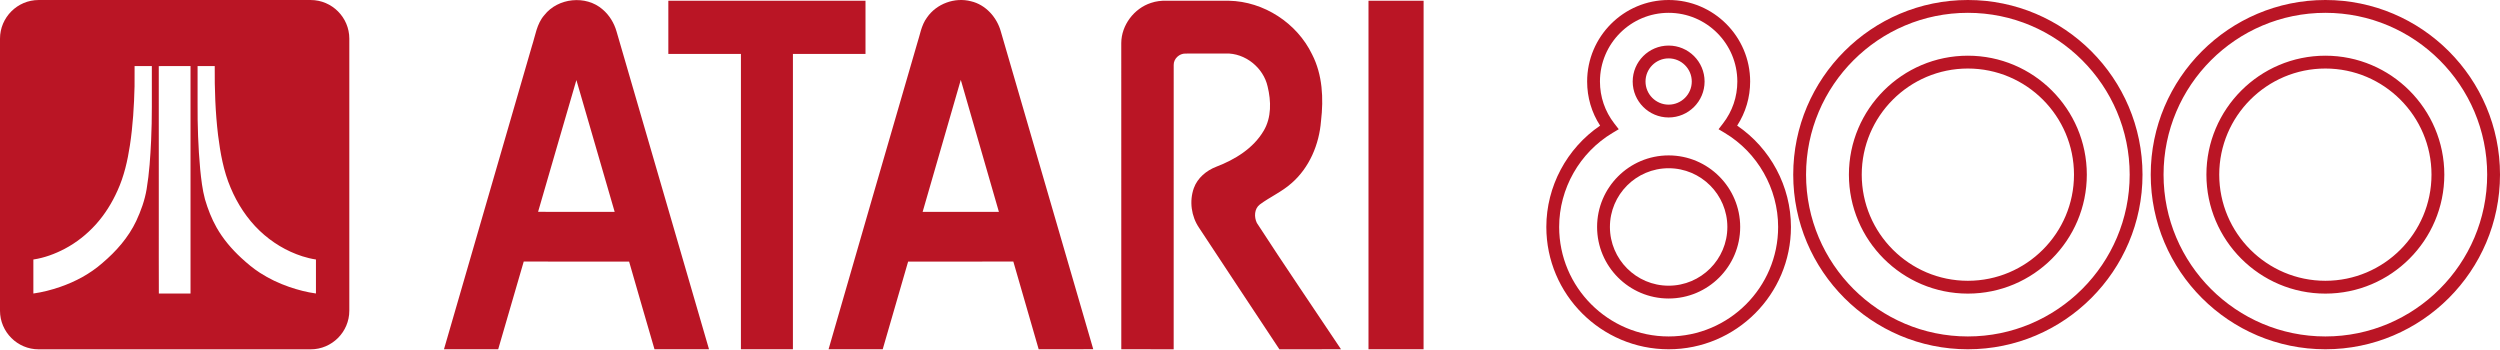
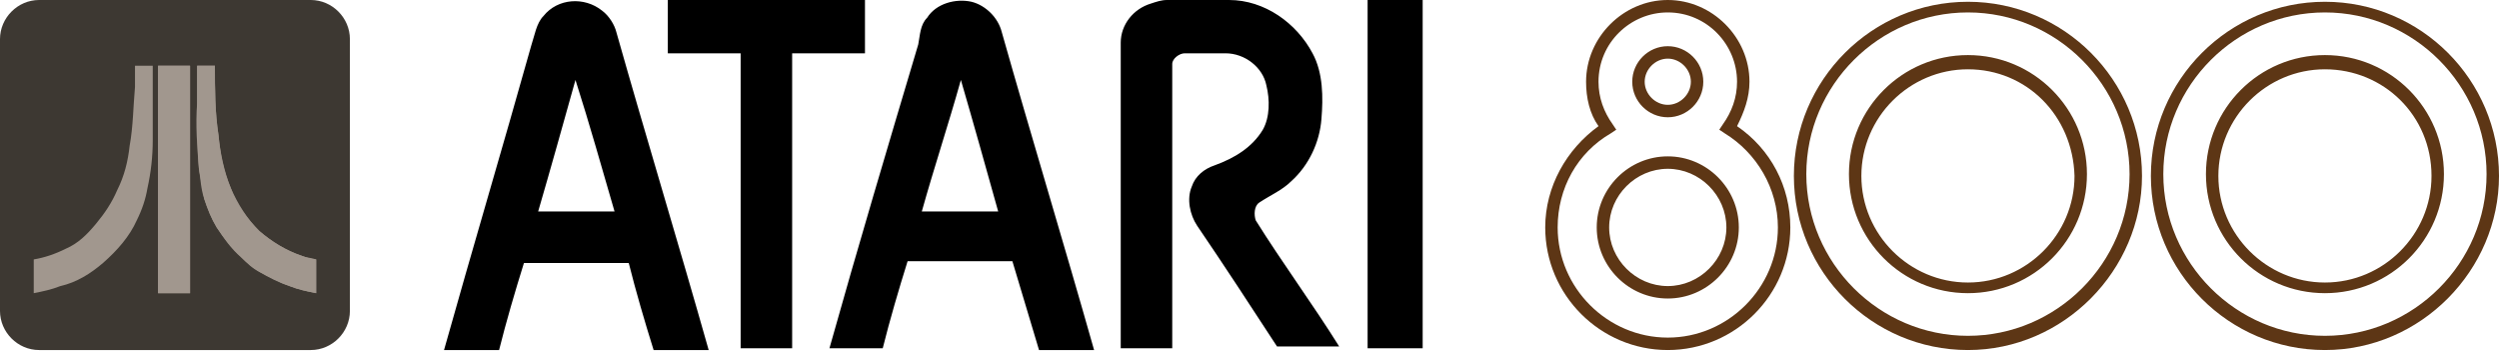
- <svg xmlns="http://www.w3.org/2000/svg" version="1.1" id="Ebene_1" x="0px" y="0px" width="566.929px" height="79.219px" viewBox="0 0 566.929 79.219" enable-background="new 0 0 566.929 79.219" xml:space="preserve">
+ <svg xmlns="http://www.w3.org/2000/svg" viewBox="0 0 140.7 19.7">
+   <path d="M30.6.9c.8-1 2.3-1.1 3.3-.3.4.3.7.8.8 1.2 1.7 6 3.5 11.9 5.2 17.9h-3.1c-.5-1.6-1-3.3-1.4-4.9h-5.9c-.5 1.6-1 3.3-1.4 4.9H25c1.6-5.7 3.3-11.4 4.9-17.1.2-.6.3-1.3.7-1.7m1.8 3.6c-.7 2.5-1.4 5-2.1 7.4h4.3c-.7-2.4-1.4-4.9-2.2-7.4zM52.2 1c.5-.8 1.6-1.1 2.5-.9.8.2 1.5.9 1.7 1.7 1.7 6 3.5 11.9 5.2 17.9h-3.1c-.5-1.7-1-3.3-1.5-5h-5.9c-.5 1.6-1 3.3-1.4 4.9h-3c1.6-5.7 3.3-11.4 5-17.1.1-.5.1-1.1.5-1.5m-.3 10.9h4.3c-.7-2.5-1.4-5-2.1-7.4-.7 2.5-1.5 4.9-2.2 7.4zM37.6 0h11.1v3h-4.1v16.6h-2.9V3h-4.1V0zM64.8.2c.3-.1.6-.2.9-.2h3.5c2 0 3.8 1.3 4.7 3 .6 1.1.6 2.5.5 3.7-.1 1.3-.7 2.6-1.7 3.5-.5.5-1.2.8-1.8 1.2-.3.2-.3.7-.2 1 1.5 2.4 3.2 4.7 4.7 7.1h-3.5c-1.5-2.3-3-4.6-4.5-6.8-.4-.6-.6-1.5-.3-2.2.2-.6.7-1 1.3-1.2 1.1-.4 2.1-1 2.7-2 .4-.7.4-1.7.2-2.5-.2-1-1.2-1.8-2.3-1.8h-2.3c-.3 0-.7.3-.7.6v16h-2.9V2.4c0-1 .7-1.9 1.7-2.2zM77 0h3.1v19.6H77V0z" />
+   <path fill="#5D3615" d="M130.9 19.7c-5.4 0-9.8-4.4-9.8-9.8s4.4-9.8 9.8-9.8 9.8 4.4 9.8 9.8c0 5.3-4.4 9.8-9.8 9.8zm0-19c-5 0-9.1 4.1-9.1 9.1s4.1 9.1 9.1 9.1 9.1-4.1 9.1-9.1-4.1-9.1-9.1-9.1zm0 15.8a6.7 6.7 0 1 1 0-13.4 6.7 6.7 0 0 1 0 13.4zm0-12.6c-3.3 0-6 2.7-6 6s2.7 6 6 6 6-2.7 6-6c0-3.4-2.7-6-6-6z" />
  <g>
-     <g>
-       <g id="_x23_ffffffff">
-         <path fill="#BA1525" d="M123.437,3.436c3.074-3.934,9.436-4.604,13.207-1.307c1.542,1.299,2.622,3.091,3.175,5.02     c6.981,24.021,13.994,48.033,20.966,72.058c-4.12,0.004-8.242-0.006-12.362,0.004c-1.943-6.623-3.841-13.258-5.759-19.889     c-7.967-0.018-15.932-0.004-23.898-0.008c-1.951,6.627-3.876,13.258-5.792,19.897c-4.098-0.014-8.195-0.004-12.294-0.008     c6.633-22.914,13.273-45.832,19.938-68.739C121.41,8.071,121.708,5.392,123.437,3.436 M130.71,18.154     c-2.921,9.952-5.783,19.924-8.688,29.881c5.791,0.027,11.579,0.01,17.367,0.01C136.491,38.082,133.608,28.119,130.71,18.154z" />
-         <path fill="#BA1525" d="M210.231,3.953c2.147-3.114,6.298-4.627,9.953-3.666c3.345,0.771,5.905,3.654,6.788,6.899     c6.975,24.005,13.973,48.001,20.947,72.005c-4.125,0.033-8.25,0-12.375,0.018c-1.918-6.629-3.816-13.266-5.748-19.895     c-7.954,0.004-15.907-0.015-23.86,0.006c-1.901,6.635-3.86,13.252-5.763,19.885c-4.094,0.004-8.186-0.002-12.28,0.004     c6.629-23.041,13.336-46.063,20.019-69.087C208.613,8.041,208.883,5.749,210.231,3.953 M209.228,48.045     c5.766,0.008,11.53,0.004,17.296,0.004c-2.868-9.984-5.782-19.956-8.644-29.939C215.001,28.09,212.094,38.061,209.228,48.045z" />
-         <path fill="#BA1525" d="M151.56,0.167c14.906,0,29.811,0,44.712,0c0,4.021,0,8.038,0,12.059     c-5.487,0.004-10.974-0.006-16.459,0.004c0,22.325,0.004,44.653-0.003,66.977c-3.929,0-7.862,0-11.792,0     c0-22.324-0.003-44.651,0.004-66.977c-5.489-0.01-10.974,0-16.462-0.004C151.56,8.206,151.557,4.189,151.56,0.167z" />
-         <path fill="#BA1525" d="M261.023,0.657c1.133-0.391,2.342-0.524,3.537-0.495c4.699,0.017,9.398,0.003,14.098,0.006     c7.914,0.145,15.468,5.056,18.894,12.179c2.371,4.626,2.615,10.005,2.018,15.079c-0.41,5.313-2.64,10.625-6.723,14.145     c-2.158,1.925-4.846,3.089-7.153,4.8c-1.269,0.967-1.329,2.842-0.676,4.185c6.237,9.629,12.724,19.104,19.09,28.653     c-4.657,0.008-9.313-0.013-13.972,0.008c-6.098-9.157-12.13-18.36-18.202-27.53c-1.785-2.609-2.27-6.066-1.201-9.045     c0.834-2.285,2.831-3.958,5.055-4.82c4.246-1.619,8.431-4.166,10.782-8.172c1.788-3.01,1.697-6.725,0.893-10.021     c-0.943-4.277-5.111-7.644-9.514-7.495c-3.047,0.021-6.091-0.016-9.132,0.014c-1.377-0.032-2.672,1.165-2.655,2.561     c-0.014,21.501,0.008,43.004-0.006,64.504c-3.96-0.006-7.917,0-11.878-0.004c-0.007-23.146,0.007-46.297-0.007-69.443     C254.291,5.707,257.176,1.89,261.023,0.657z" />
-         <path fill="#BA1525" d="M310.335,0.167c4.164,0,8.328,0,12.498,0c-0.004,26.349,0.006,52.692-0.008,79.042     c-4.162-0.01-8.326,0-12.49-0.004C310.335,52.857,310.335,26.512,310.335,0.167z" />
-       </g>
-     </g>
+     <path fill="#5D3615" d="M110.8 19.7c-5.4 0-9.8-4.4-9.8-9.8s4.4-9.8 9.8-9.8 9.8 4.4 9.8 9.8c0 5.3-4.4 9.8-9.8 9.8zm0-19c-5 0-9.1 4.1-9.1 9.1s4.1 9.1 9.1 9.1 9.1-4.1 9.1-9.1-4.1-9.1-9.1-9.1zm0 15.8a6.7 6.7 0 1 1 0-13.4 6.7 6.7 0 0 1 0 13.4zm0-12.6c-3.3 0-6 2.7-6 6s2.7 6 6 6 6-2.7 6-6c-.1-3.4-2.7-6-6-6z" />
  </g>
  <g>
-     <path fill="#BA1525" d="M527.328,79.205c-21.836,0-39.604-17.766-39.604-39.603C487.724,17.764,505.492,0,527.328,0   c21.838,0,39.602,17.765,39.602,39.603C566.929,61.439,549.166,79.205,527.328,79.205z M527.328,2.908   c-20.234,0-36.695,16.461-36.695,36.694c0,20.234,16.461,36.695,36.695,36.695c20.232,0,36.693-16.461,36.693-36.695   C564.021,19.37,547.56,2.908,527.328,2.908z M527.328,66.582c-14.873,0-26.977-12.102-26.977-26.976   c0-14.875,12.104-26.976,26.977-26.976s26.975,12.101,26.975,26.976C554.302,54.48,542.201,66.582,527.328,66.582z M527.328,15.54   c-13.271,0-24.068,10.797-24.068,24.066c0,13.271,10.797,24.068,24.068,24.068c13.27,0,24.066-10.797,24.066-24.068   C551.394,26.336,540.597,15.54,527.328,15.54z" />
+     <path fill="#5D3615" d="M93.9 19.7c-3.8 0-6.9-3.1-6.9-6.9 0-2.3 1.2-4.4 3-5.7-.5-.7-.7-1.6-.7-2.5 0-2.5 2.1-4.6 4.6-4.6s4.6 2.1 4.6 4.6c0 .9-.3 1.7-.7 2.5 1.9 1.3 3 3.4 3 5.7 0 3.8-3.1 6.9-6.9 6.9zm0-19C91.8.7 90 2.4 90 4.6c0 .9.3 1.7.8 2.4l.2.3-.3.2c-1.9 1.1-3 3.1-3 5.3 0 3.4 2.8 6.2 6.2 6.2 3.4 0 6.2-2.8 6.2-6.2 0-2.2-1.2-4.2-3-5.3l-.3-.2.2-.3c.5-.7.8-1.5.8-2.4 0-2.1-1.7-3.9-3.9-3.9zm0 16.1c-2.2 0-4-1.8-4-4s1.8-4 4-4 4 1.8 4 4-1.8 4-4 4zm0-7.3c-1.8 0-3.3 1.5-3.3 3.3 0 1.8 1.5 3.3 3.3 3.3 1.8 0 3.3-1.5 3.3-3.3 0-1.8-1.5-3.3-3.3-3.3zm0-2.9c-1.1 0-2-.9-2-2s.9-2 2-2 2 .9 2 2-.9 2-2 2zm0-3.3c-.7 0-1.3.6-1.3 1.3 0 .7.6 1.3 1.3 1.3.7 0 1.3-.6 1.3-1.3 0-.7-.6-1.3-1.3-1.3z" />
  </g>
-   <g>
-     <path fill="#BA1525" d="M446.257,79.205c-21.836,0-39.604-17.766-39.604-39.603C406.654,17.764,424.421,0,446.257,0   c21.838,0,39.602,17.765,39.602,39.603C485.859,61.439,468.095,79.205,446.257,79.205z M446.257,2.908   c-20.232,0-36.695,16.461-36.695,36.694c0,20.234,16.463,36.695,36.695,36.695s36.693-16.461,36.693-36.695   C482.951,19.37,466.49,2.908,446.257,2.908z M446.257,66.582c-14.875,0-26.977-12.102-26.977-26.976   c0-14.875,12.102-26.976,26.977-26.976c14.873,0,26.975,12.101,26.975,26.976C473.232,54.48,461.13,66.582,446.257,66.582z    M446.257,15.54c-13.271,0-24.068,10.797-24.068,24.066c0,13.271,10.797,24.068,24.068,24.068s24.066-10.797,24.066-24.068   C470.324,26.336,459.527,15.54,446.257,15.54z" />
-   </g>
-   <g>
-     <path fill="#BA1525" d="M378.4,79.205c-15.295,0-27.736-12.441-27.736-27.738c0-9.178,4.637-17.842,12.197-22.976   c-1.932-2.98-2.943-6.41-2.943-10.009C359.917,8.292,368.208,0,378.4,0s18.484,8.292,18.484,18.481   c0,3.599-1.016,7.027-2.947,10.009c7.563,5.134,12.199,13.796,12.199,22.976C406.138,66.764,393.695,79.205,378.4,79.205z    M378.4,2.908c-8.588,0-15.576,6.986-15.576,15.574c0,3.479,1.127,6.773,3.256,9.524l1.006,1.297l-1.41,0.841   c-7.467,4.467-12.104,12.637-12.104,21.323c0,13.689,11.139,24.83,24.828,24.83c13.691,0,24.83-11.141,24.83-24.83   c0-8.688-4.639-16.857-12.105-21.323l-1.406-0.841l1.002-1.297c2.131-2.751,3.256-6.045,3.256-9.524   C393.976,9.895,386.988,2.908,378.4,2.908z M378.4,67.693c-8.945,0-16.225-7.275-16.225-16.226c0-8.944,7.277-16.225,16.225-16.225   c8.945,0,16.225,7.278,16.225,16.225C394.625,60.418,387.347,67.693,378.4,67.693z M378.4,38.151   c-7.344,0-13.316,5.976-13.316,13.318c0,7.344,5.975,13.318,13.316,13.318c7.344,0,13.316-5.975,13.316-13.318   C391.716,44.127,385.744,38.151,378.4,38.151z M378.4,26.639c-4.496,0-8.152-3.658-8.152-8.154c0-4.495,3.656-8.151,8.152-8.151   s8.152,3.656,8.152,8.151C386.554,22.981,382.896,26.639,378.4,26.639z M378.4,13.24c-2.893,0-5.244,2.354-5.244,5.244   c0,2.894,2.352,5.246,5.244,5.246c2.895,0,5.246-2.354,5.246-5.246C383.646,15.593,381.294,13.24,378.4,13.24z" />
-   </g>
-   <g>
-     <g>
-       <path fill="#BA1525" d="M70.453,0.003H8.761C3.942,0.003,0,3.946,0,8.765v61.692c0,4.818,3.942,8.762,8.761,8.762h61.692    c4.819,0,8.762-3.943,8.762-8.762V8.765C79.215,3.947,75.273,0.003,70.453,0.003z M34.269,31.85    c-0.175,3.69-0.406,7.389-1.017,11.037c-0.42,2.516-1.291,4.943-2.369,7.246c-1.761,3.711-4.528,6.852-7.639,9.492    c-2.782,2.449-6.104,4.232-9.597,5.438c-1.976,0.683-4.01,1.205-6.08,1.498c0.002-2.571,0.002-5.143,0-7.713    c2.492-0.375,4.889-1.26,7.114-2.43c2.641-1.396,5.018-3.273,7.019-5.488c2.067-2.285,3.713-4.932,4.963-7.742    c1.472-3.229,2.26-6.721,2.795-10.214c0.672-4.442,0.951-8.938,1.055-13.425c0.017-1.52,0.004-3.042,0.008-4.564    c1.303-0.004,2.606,0,3.911-0.002c0.005,3.064,0,6.131,0.002,9.195C34.447,26.736,34.375,29.293,34.269,31.85z M43.205,14.983    c0.001,17.192,0.001,34.386,0,51.576c-2.395,0.006-4.789-0.01-7.183,0.012c-0.031-5.482-0.005-10.967-0.013-16.447    c-0.003-11.71,0.005-23.422-0.004-35.134C38.405,14.974,40.805,14.987,43.205,14.983C43.205,14.982,43.205,14.982,43.205,14.983z     M71.648,66.555c-2.056-0.279-4.072-0.811-6.034-1.477c-2.336-0.813-4.596-1.865-6.672-3.217    c-1.515-0.973-2.892-2.139-4.216-3.355c-2.182-2.014-4.134-4.299-5.601-6.889c-1.147-2.018-1.985-4.195-2.64-6.416    c-0.601-2.232-0.857-4.543-1.09-6.837c-0.451-4.962-0.62-9.947-0.588-14.928c0-2.817-0.001-5.634,0-8.453    c1.297-0.001,2.593-0.004,3.888,0.001c-0.042,5.241,0.137,10.495,0.761,15.701c0.512,4.045,1.233,8.121,2.844,11.889    c1.527,3.646,3.729,7.035,6.598,9.768c2.74,2.613,6.06,4.621,9.667,5.777c1.007,0.32,2.036,0.572,3.083,0.727    C71.647,61.416,71.646,63.984,71.648,66.555z" />
-     </g>
+   <path fill="#3D3832" d="M0 17.5c0 1.2 1 2.2 2.2 2.2h15.3c1.2 0 2.2-1 2.2-2.2V2.2c0-1.2-1-2.2-2.2-2.2H2.2C1 0 0 1 0 2.2v15.3z" />
+   <g fill="#A1978E">
+     <path d="M7.6 3.7h1V7.9c0 .9-.1 1.8-.3 2.7-.1.6-.3 1.2-.6 1.8-.4.9-1.1 1.7-1.9 2.4-.7.6-1.5 1.1-2.4 1.3-.5.2-1 .3-1.5.4v-1.9c.6-.1 1.2-.3 1.8-.6.7-.3 1.2-.8 1.7-1.4.5-.6.9-1.2 1.2-1.9.4-.8.6-1.6.7-2.5.2-1.1.2-2.2.3-3.3V3.7zM8.9 3.7h1.8v12.8H8.9v-4.1-8.7zM11.1 3.7h1c0 1.3 0 2.6.2 3.9.1 1 .3 2 .7 3 .4.9.9 1.7 1.6 2.4.7.6 1.5 1.1 2.4 1.4.2.1.5.1.8.2v1.9c-.5-.1-1-.2-1.5-.4-.6-.2-1.1-.5-1.7-.8-.4-.2-.7-.5-1-.8-.5-.5-1-1.1-1.4-1.7-.3-.5-.5-1-.7-1.6-.1-.6-.2-1.1-.3-1.7-.1-1.2-.2-2.5-.1-3.7V3.7z" />
+     <path d="M8.9 3.7V16.5h1.8V3.7H8.9M11.1 3.7v2.1c0 1.2 0 2.5.1 3.7.1.6.1 1.1.3 1.7.2.6.4 1.1.7 1.6.4.6.8 1.2 1.4 1.7.3.3.7.6 1 .8.5.3 1.1.6 1.7.8.5.2 1 .3 1.5.4v-1.9c-.3 0-.5-.1-.8-.2-.9-.3-1.7-.8-2.4-1.4-.7-.7-1.3-1.5-1.6-2.4-.4-.9-.6-1.9-.7-3-.2-1.3-.2-2.6-.2-3.9h-1" />
  </g>
</svg>
